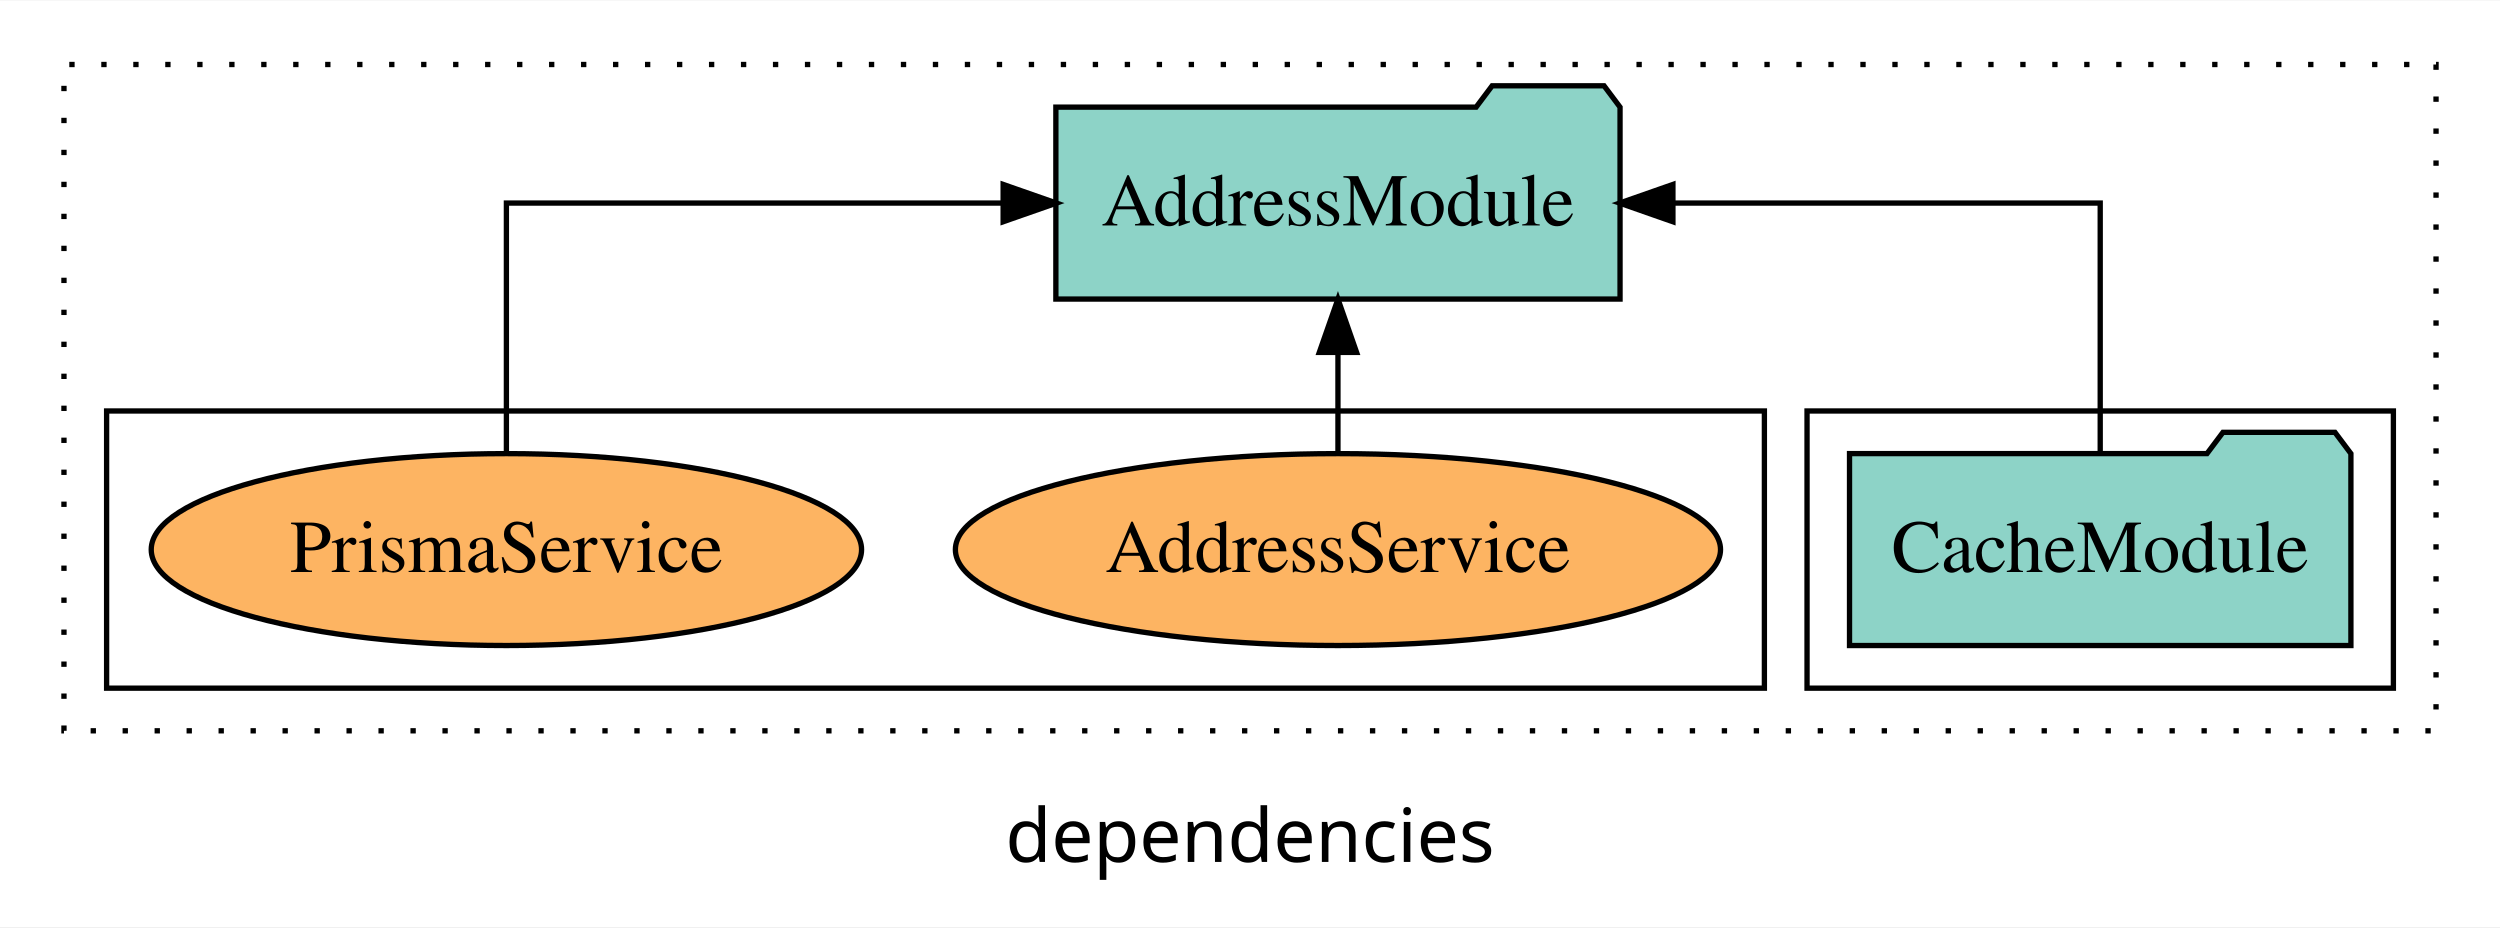
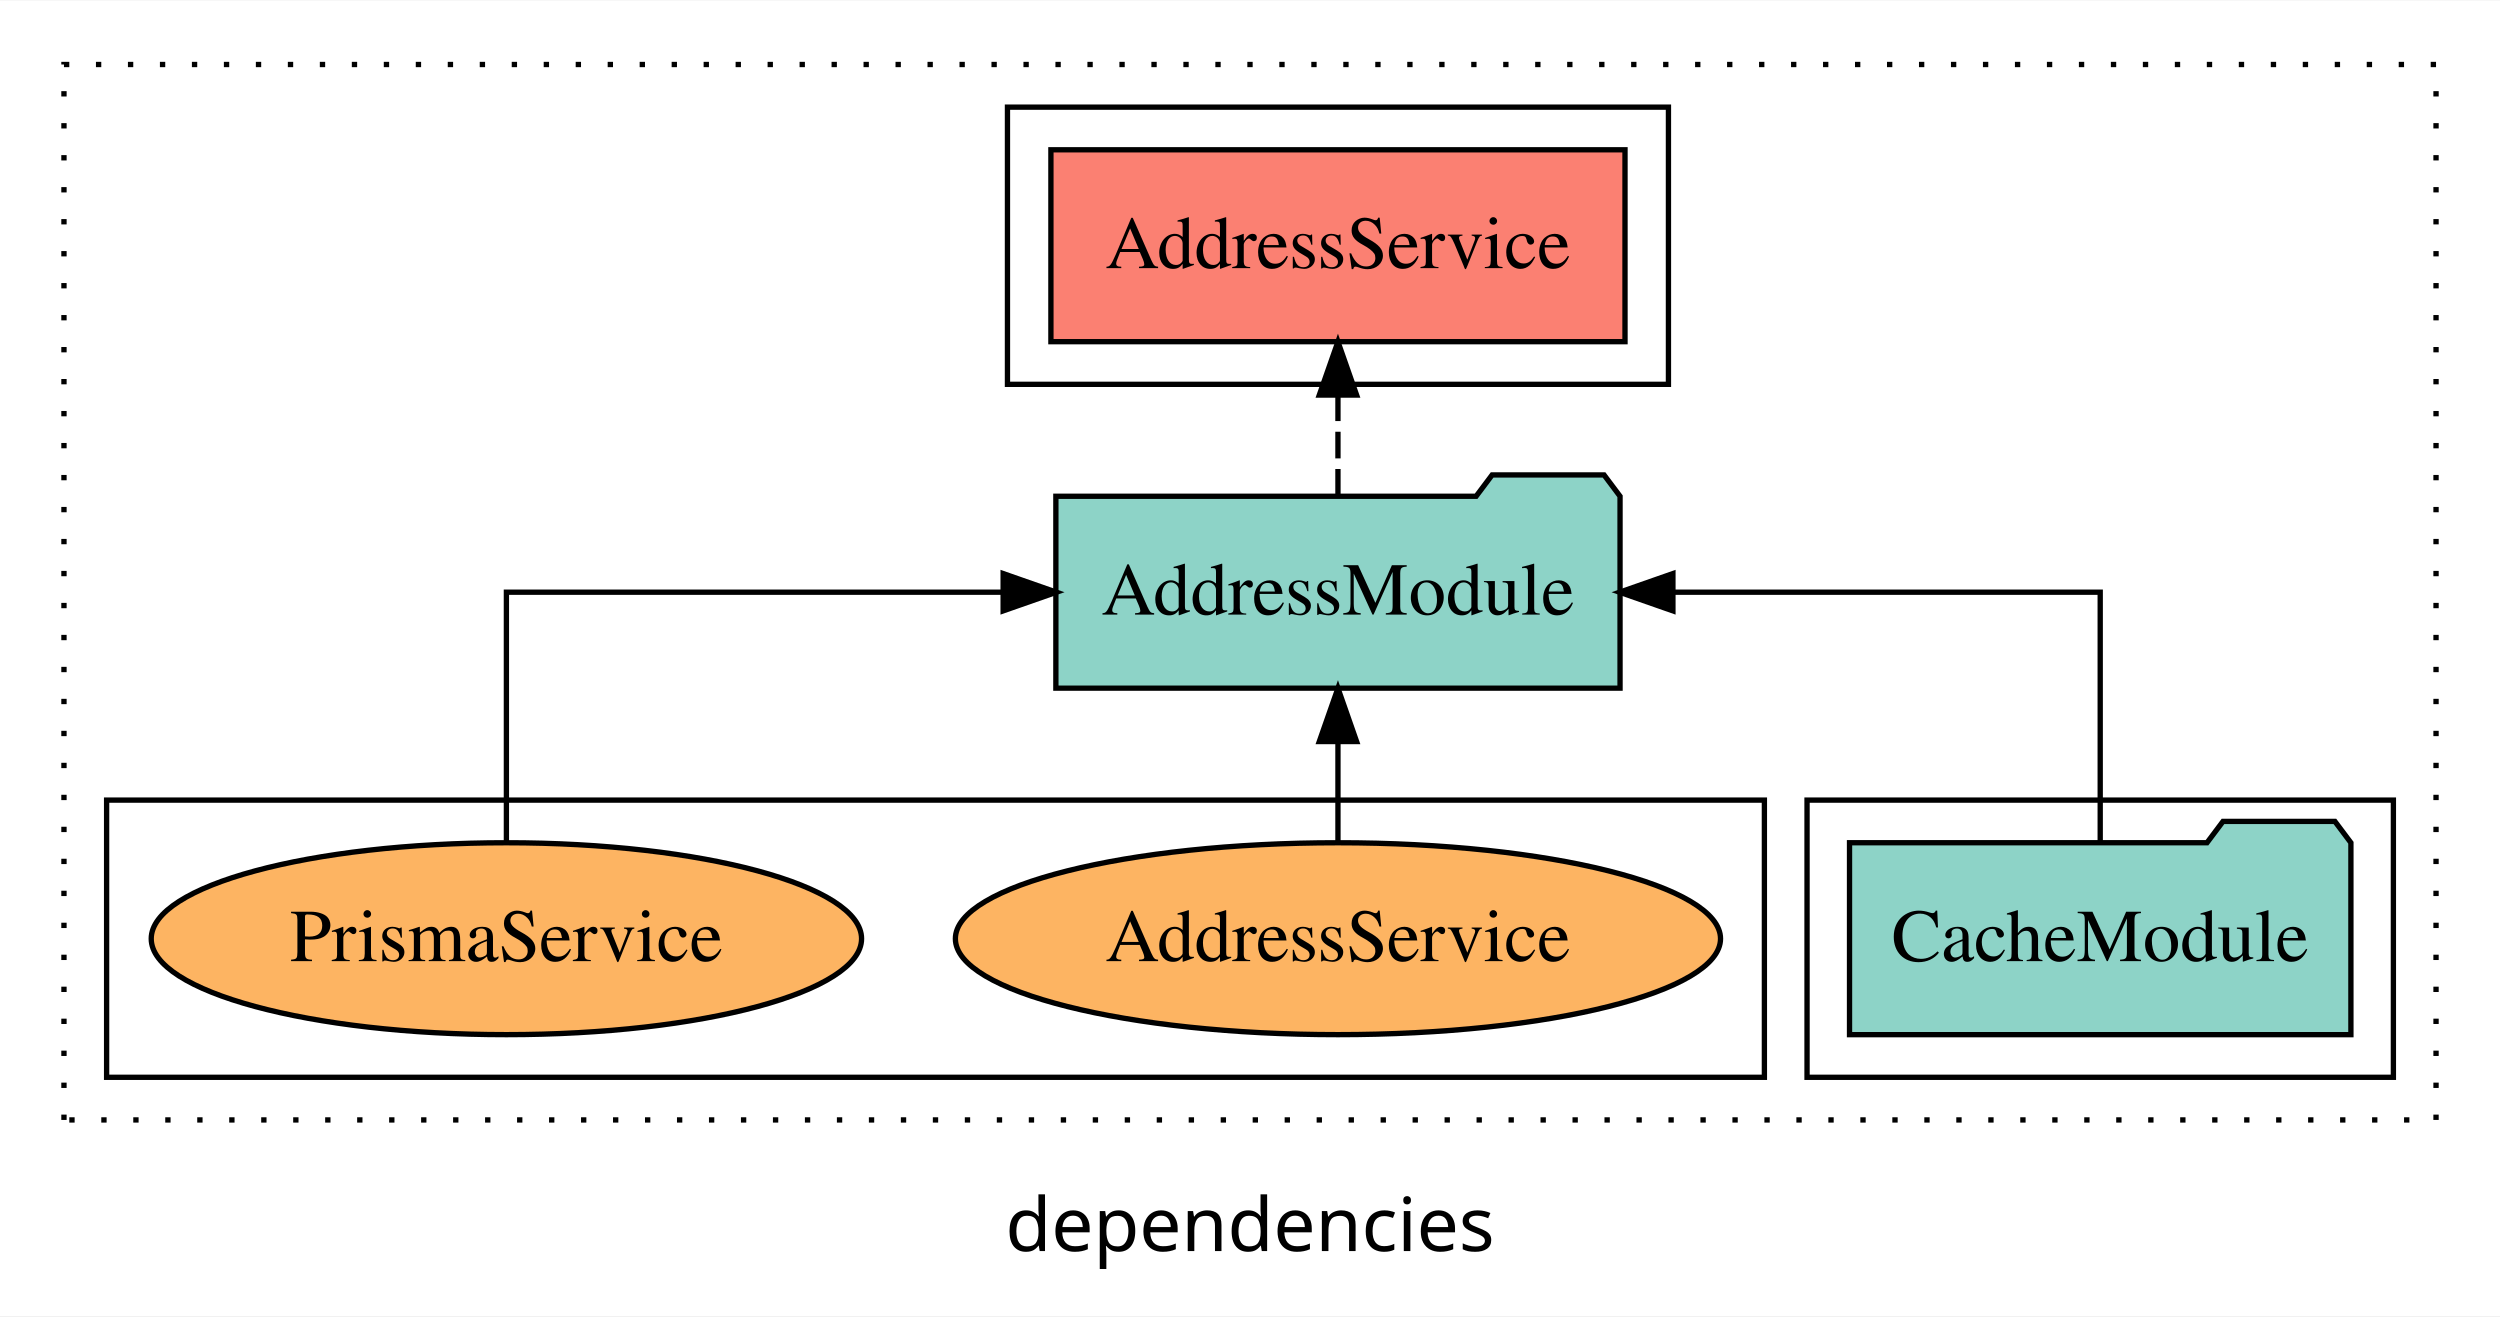
- <svg xmlns="http://www.w3.org/2000/svg" width="469pt" height="174pt" viewBox="0.00 0.00 469.00 173.80">
-   <g id="graph0" class="graph" transform="scale(1 1) rotate(0) translate(4 169.8)">
-     <polygon fill="white" stroke="transparent" points="-4,4 -4,-169.8 465,-169.8 465,4 -4,4" />
+ <svg xmlns="http://www.w3.org/2000/svg" width="469pt" height="247pt" viewBox="0.00 0.00 469.00 246.80">
+   <g id="graph0" class="graph" transform="scale(1 1) rotate(0) translate(4 242.8)">
+     <polygon fill="white" stroke="transparent" points="-4,4 -4,-242.8 465,-242.8 465,4 -4,4" />
    <text text-anchor="middle" x="230.5" y="-8.2" font-family="sans-serif" font-size="14.00">dependencies</text>
    <g id="clust1" class="cluster">
-       <polygon fill="none" stroke="black" stroke-dasharray="1,5" points="8,-32.8 8,-157.8 453,-157.8 453,-32.8 8,-32.8" />
+       <polygon fill="none" stroke="black" stroke-dasharray="1,5" points="8,-32.8 8,-230.8 453,-230.8 453,-32.8 8,-32.8" />
    </g>
    <g id="clust3" class="cluster">
      <polygon fill="none" stroke="black" points="335,-40.8 335,-92.8 445,-92.8 445,-40.8 335,-40.8" />
+     </g>
+     <g id="clust4" class="cluster">
+       <polygon fill="none" stroke="black" points="185,-170.8 185,-222.8 309,-222.8 309,-170.8 185,-170.8" />
    </g>
    <g id="clust6" class="cluster">
      <polygon fill="none" stroke="black" points="16,-40.8 16,-92.8 327,-92.8 327,-40.8 16,-40.8" />
    </g>
    <g id="node1" class="node">
      <polygon fill="#8dd3c7" stroke="black" points="437.03,-84.8 434.03,-88.8 413.03,-88.8 410.03,-84.8 342.97,-84.8 342.97,-48.8 437.03,-48.8 437.03,-84.8" />
      <text text-anchor="middle" x="390" y="-62.6" font-family="Times,serif" font-size="14.00">CacheModule</text>
    </g>
    <g id="node2" class="node">
      <polygon fill="#8dd3c7" stroke="black" points="299.92,-149.8 296.92,-153.8 275.92,-153.8 272.92,-149.8 194.08,-149.8 194.08,-113.8 299.92,-113.8 299.92,-149.8" />
      <text text-anchor="middle" x="247" y="-127.6" font-family="Times,serif" font-size="14.00">AddressModule</text>
    </g>
    <g id="edge1" class="edge">
      <path fill="none" stroke="black" d="M390,-84.91C390,-104.14 390,-131.8 390,-131.8 390,-131.8 309.84,-131.8 309.84,-131.8" />
      <polygon fill="black" stroke="black" points="309.84,-128.3 299.84,-131.8 309.84,-135.3 309.84,-128.3" />
    </g>
    <g id="node3" class="node">
+       <polygon fill="#fb8072" stroke="black" points="300.85,-214.8 193.15,-214.8 193.15,-178.8 300.85,-178.8 300.85,-214.8" />
+       <text text-anchor="middle" x="247" y="-192.6" font-family="Times,serif" font-size="14.00">AddressService </text>
+     </g>
+     <g id="edge2" class="edge">
+       <path fill="none" stroke="black" stroke-dasharray="5,2" d="M247,-149.91C247,-149.91 247,-168.79 247,-168.79" />
+       <polygon fill="black" stroke="black" points="243.5,-168.79 247,-178.79 250.5,-168.79 243.5,-168.79" />
+     </g>
+     <g id="node4" class="node">
      <ellipse fill="#fdb462" stroke="black" cx="247" cy="-66.8" rx="71.77" ry="18" />
      <text text-anchor="middle" x="247" y="-62.6" font-family="Times,serif" font-size="14.00">AddressService</text>
    </g>
-     <g id="edge2" class="edge">
+     <g id="edge3" class="edge">
      <path fill="none" stroke="black" d="M247,-84.91C247,-84.91 247,-103.79 247,-103.79" />
      <polygon fill="black" stroke="black" points="243.5,-103.79 247,-113.79 250.5,-103.79 243.5,-103.79" />
    </g>
-     <g id="node4" class="node">
+     <g id="node5" class="node">
      <ellipse fill="#fdb462" stroke="black" cx="91" cy="-66.8" rx="66.63" ry="18" />
      <text text-anchor="middle" x="91" y="-62.6" font-family="Times,serif" font-size="14.00">PrismaService</text>
    </g>
-     <g id="edge3" class="edge">
+     <g id="edge4" class="edge">
      <path fill="none" stroke="black" d="M91,-84.91C91,-104.14 91,-131.8 91,-131.8 91,-131.8 184.19,-131.8 184.19,-131.8" />
      <polygon fill="black" stroke="black" points="184.19,-135.3 194.19,-131.8 184.19,-128.3 184.19,-135.3" />
    </g>
  </g>
</svg>
